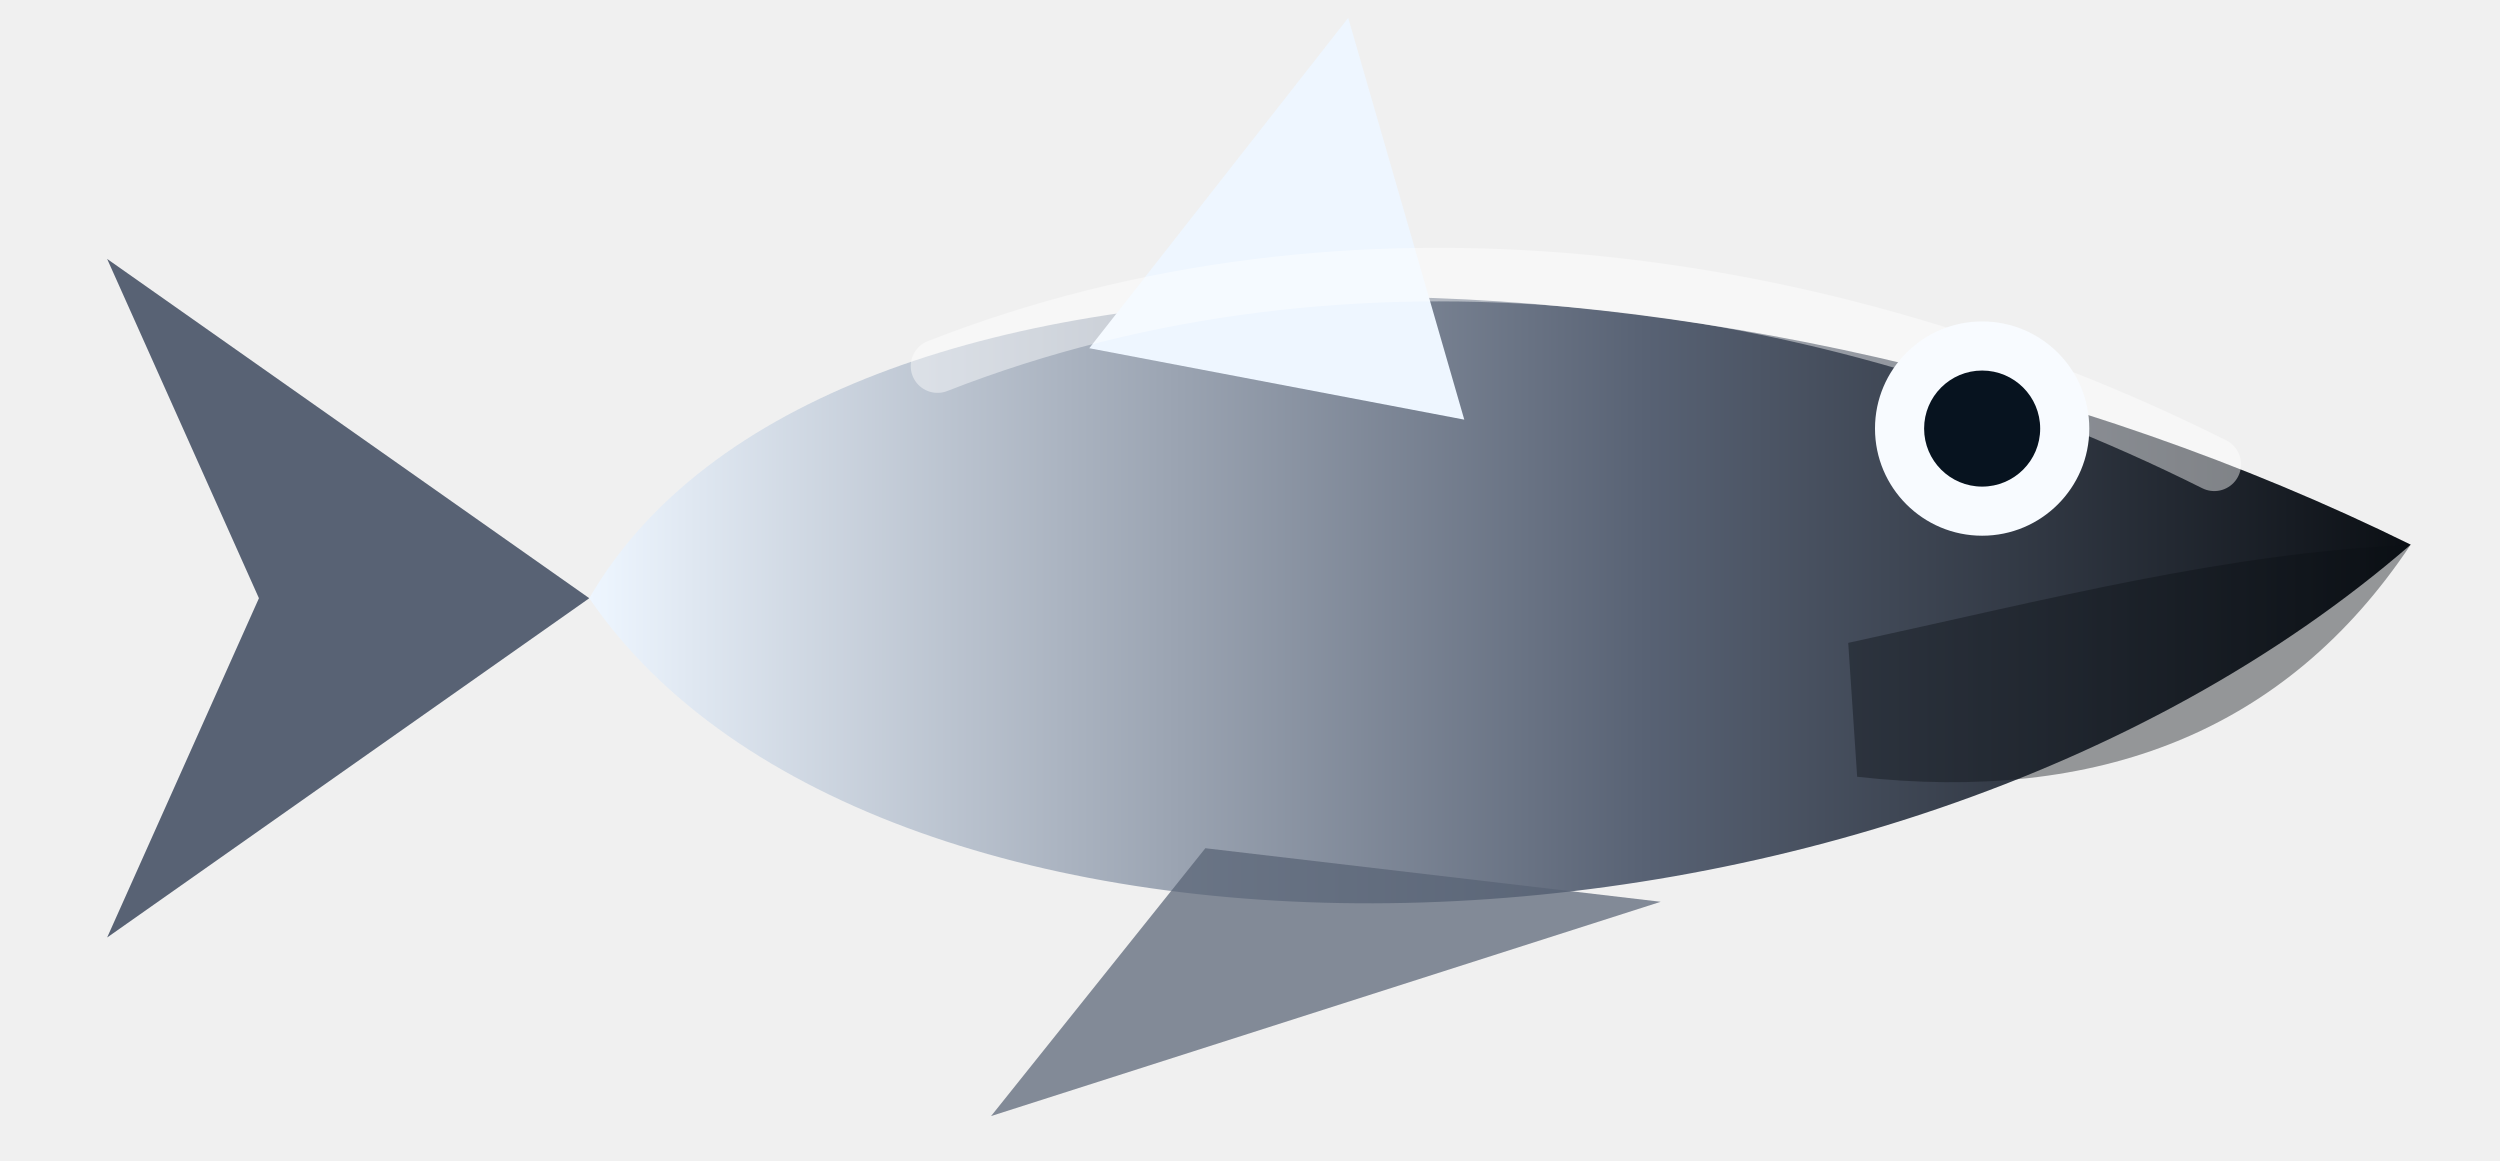
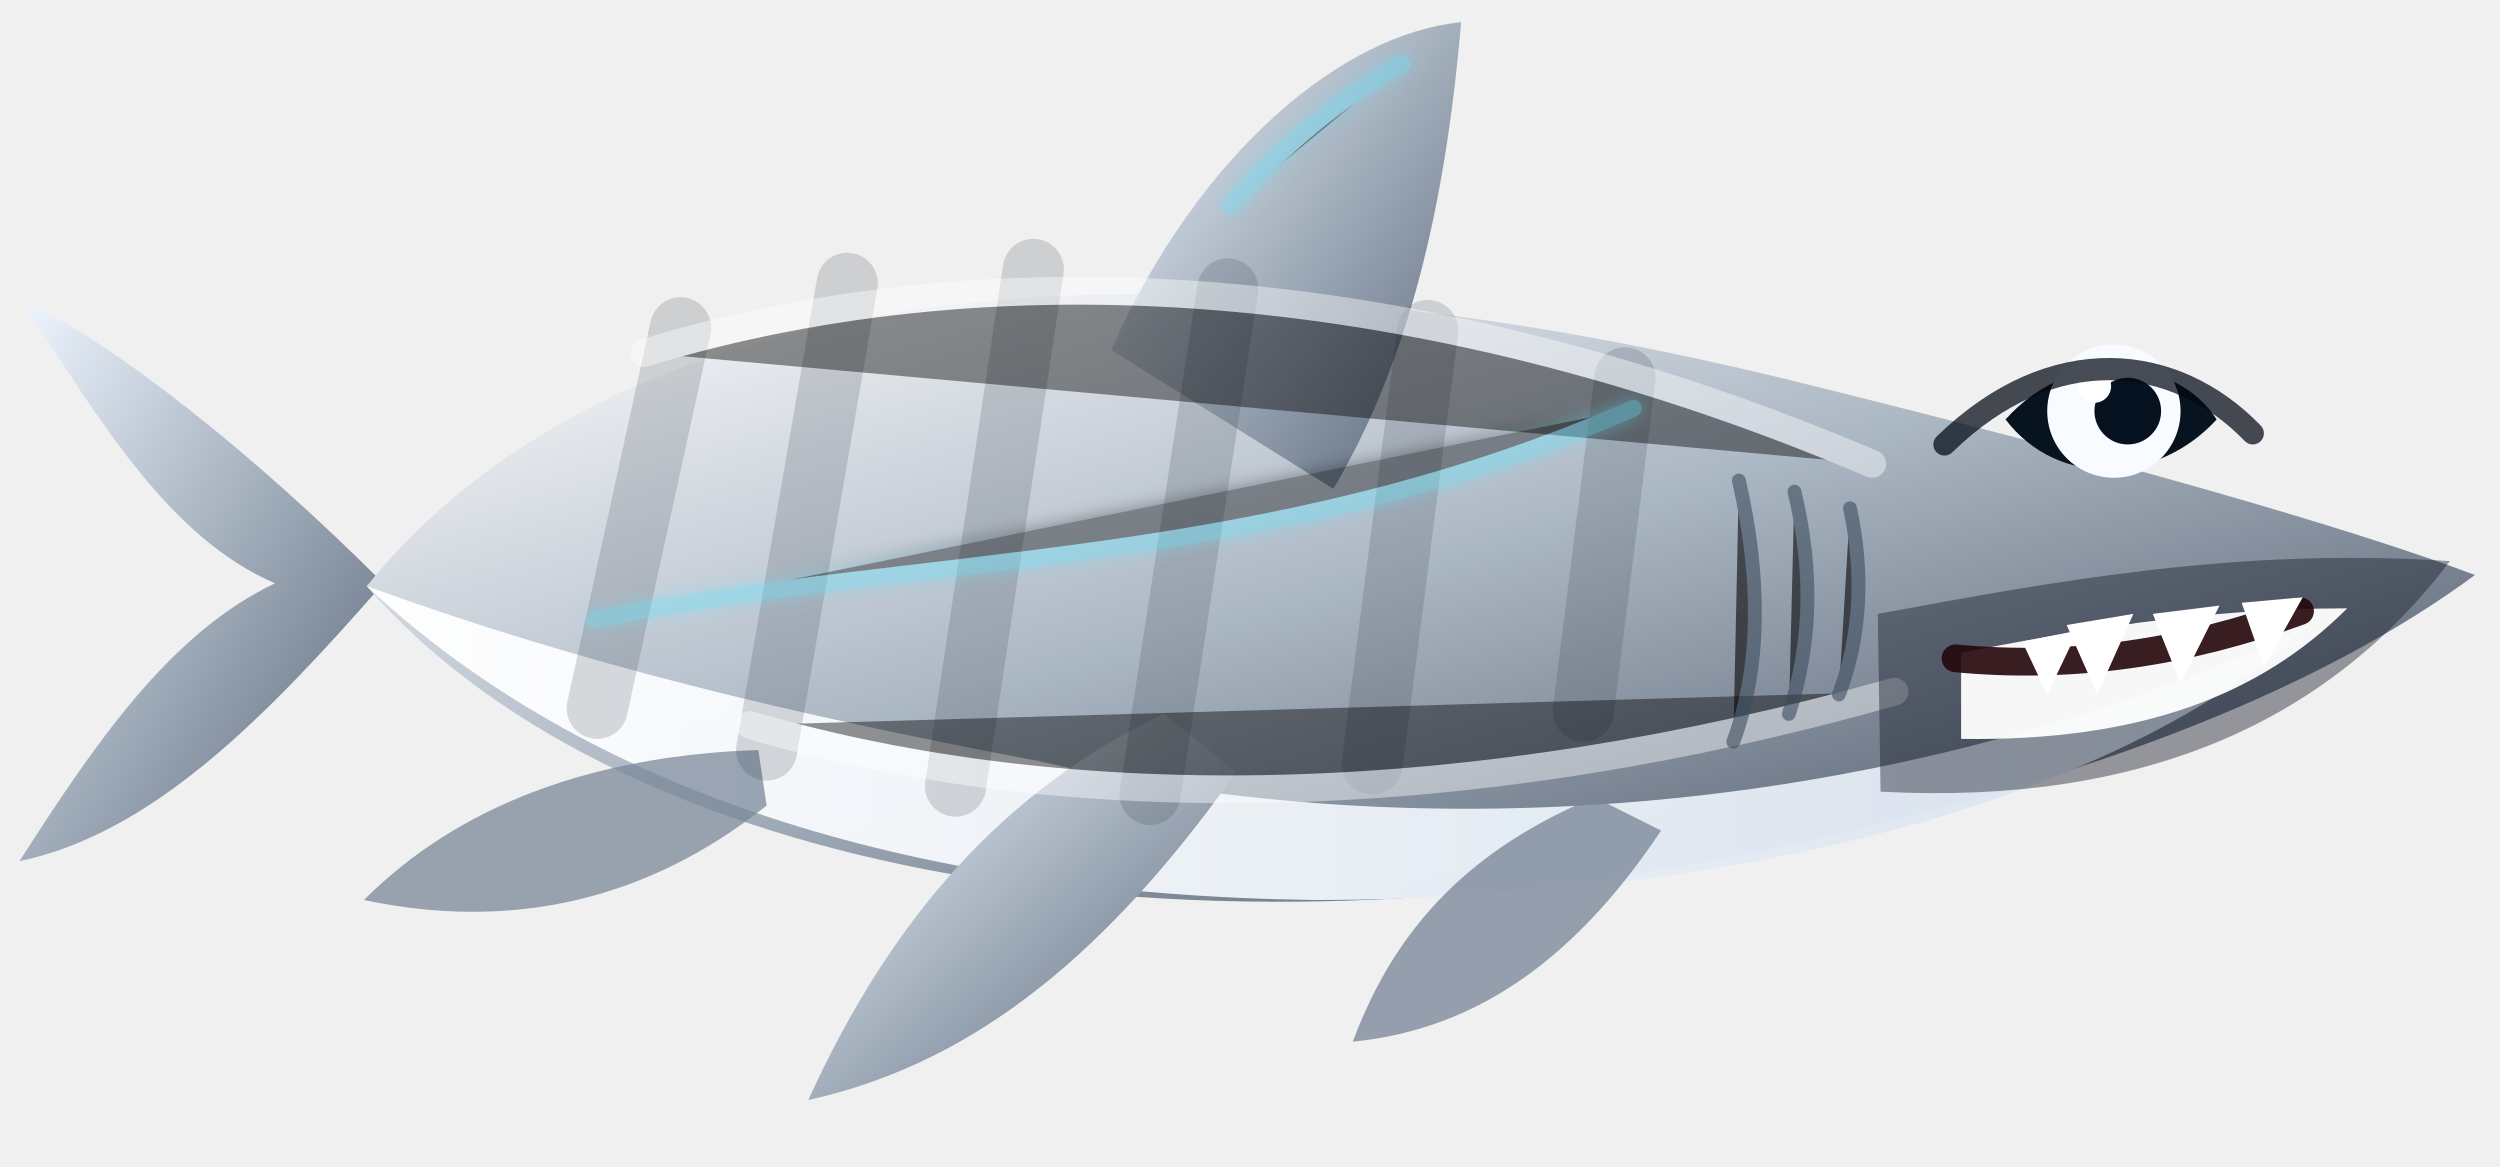
- <svg xmlns="http://www.w3.org/2000/svg" viewBox="0 0 560 260">
+ <svg xmlns="http://www.w3.org/2000/svg" viewBox="0 0 900 420">
  <defs>
-     <linearGradient id="g">
+     <linearGradient id="body" x1="0" x2="1" y1="0" y2="1">
+       <stop stop-color="#ffffff" />
+       <stop offset=".46" stop-color="#aeb9c6" />
+       <stop offset="1" stop-color="#3e4858" />
+     </linearGradient>
+     <linearGradient id="belly" x1="0" x2="1">
+       <stop stop-color="#ffffff" />
+       <stop offset="1" stop-color="#d7e2ee" />
+     </linearGradient>
+     <linearGradient id="fin" x1="0" x2="1" y1="0" y2="1">
      <stop stop-color="#eef6ff" />
-       <stop offset=".58" stop-color="#586274" />
-       <stop offset="1" stop-color="#0b0f14" />
+       <stop offset="1" stop-color="#596779" />
    </linearGradient>
+     <filter id="gl">
+       <feGaussianBlur stdDeviation="3" result="b" />
+       <feMerge>
+         <feMergeNode in="b" />
+         <feMergeNode in="SourceGraphic" />
+       </feMerge>
+     </filter>
  </defs>
-   <g>
-     <path d="M132 134 24 58 58 134 24 210Z" fill="#586274" />
-     <path d="M132 134C184 44 390 48 540 122 420 226 196 228 132 134Z" fill="url(#g)" />
-     <path d="M244 78 302 4 328 94Z" fill="#eef6ff" />
-     <path d="M270 190 222 250 372 202Z" fill="#586274" opacity=".72" />
-     <path d="M414 144c46-10 84-20 126-22-28 42-70 58-124 52Z" fill="#0b0f14" opacity=".40" />
-     <path d="M210 82c92-36 198-22 286 22" fill="none" stroke="#ffffff" stroke-width="12" opacity=".44" stroke-linecap="round" />
-     <circle cx="444" cy="96" r="24" fill="#f8fbff" />
-     <circle cx="444" cy="96" r="13" fill="#07131f" />
+   <g id="locked-shark-silhouette">
+     <path d="M138 210C92 164 42 124 8 108c29 46 54 86 91 102-38 18-65 58-92 100 48-10 89-52 131-100Z" fill="url(#fin)" />
+     <path d="M132 211C226 95 421 83 641 136c118 29 205 54 250 71-53 39-133 73-255 99-223 46-418 4-504-95Z" fill="url(#body)" />
+     <path d="M374 274c137 32 307 21 456-48-60 56-190 98-357 98-147-2-263-40-341-113 77 28 152 46 242 63Z" fill="url(#belly)" opacity=".98" />
+     <path d="M400 126C432 54 484 12 526 8c-6 70-20 124-46 168Z" fill="url(#fin)" />
+     <path d="M445 278c-51 72-100 106-154 118 30-66 71-112 128-139Z" fill="url(#fin)" />
+     <path d="M598 299c-34 51-71 72-111 76 16-43 44-70 87-88Z" fill="#7a8798" opacity=".78" />
+     <path d="M276 290c-44 35-93 45-145 34 34-34 82-52 142-54Z" fill="#7a8798" opacity=".74" />
+     <g opacity=".18" stroke="#2b3544" stroke-width="22" stroke-linecap="round">
+       <path d="M245 118 215 255" />
+       <path d="M305 102 276 270" />
+       <path d="M372 97 344 283" />
+       <path d="M442 104 414 286" />
+       <path d="M514 119 494 275" />
+       <path d="M585 136 570 256" />
+     </g>
+     <g stroke="#ffffff" stroke-width="10" stroke-linecap="round" opacity=".42">
+       <path d="M232 127c132-40 287-26 442 40" />
+       <path d="M270 261c116 34 260 31 412-12" />
+     </g>
+     <g stroke="#62e7ff" stroke-width="6" stroke-linecap="round" filter="url(#gl)" opacity=".36">
+       <path d="M214 223c120-24 242-18 374-76" />
+       <path d="M443 74c19-22 40-39 62-51" />
+     </g>
+     <path d="M676 221c65-12 130-24 206-19-44 58-111 88-205 83Z" fill="#121925" opacity=".42" />
+     <path d="M706 235c41-8 87-16 139-16-31 31-74 48-139 47Z" fill="#fff" opacity=".95" />
+     <path d="M704 237c42 4 83-2 124-17" fill="none" stroke="#24070a" stroke-width="10" stroke-linecap="round" opacity=".9" />
+     <g fill="#ffffff">
+       <path d="M744 225l11 25 13-29Z" />
+       <path d="M775 221l10 25 14-28Z" />
+       <path d="M807 217l8 23 14-25Z" />
+       <path d="M728 231l9 19 11-23Z" />
+     </g>
+     <g stroke="#39495a" stroke-width="5" stroke-linecap="round" opacity=".58">
+       <path d="M626 173c8 35 8 67-2 94" />
+       <path d="M646 177c7 29 6 55-2 80" />
+       <path d="M666 183c5 23 4 46-4 67" />
+     </g>
+     <path d="M722 151c24-27 62-22 76 0-21 23-57 25-76 0Z" fill="#07131f" />
+     <circle cx="761" cy="148" r="24" fill="#f8fbff" />
+     <circle cx="766" cy="148" r="12" fill="#05111e" />
+     <circle cx="754" cy="139" r="6" fill="#ffffff" />
+     <path d="M700 160c39-38 83-33 111-4" fill="none" stroke="#020814" stroke-width="8" stroke-linecap="round" opacity=".72" />
  </g>
</svg>
